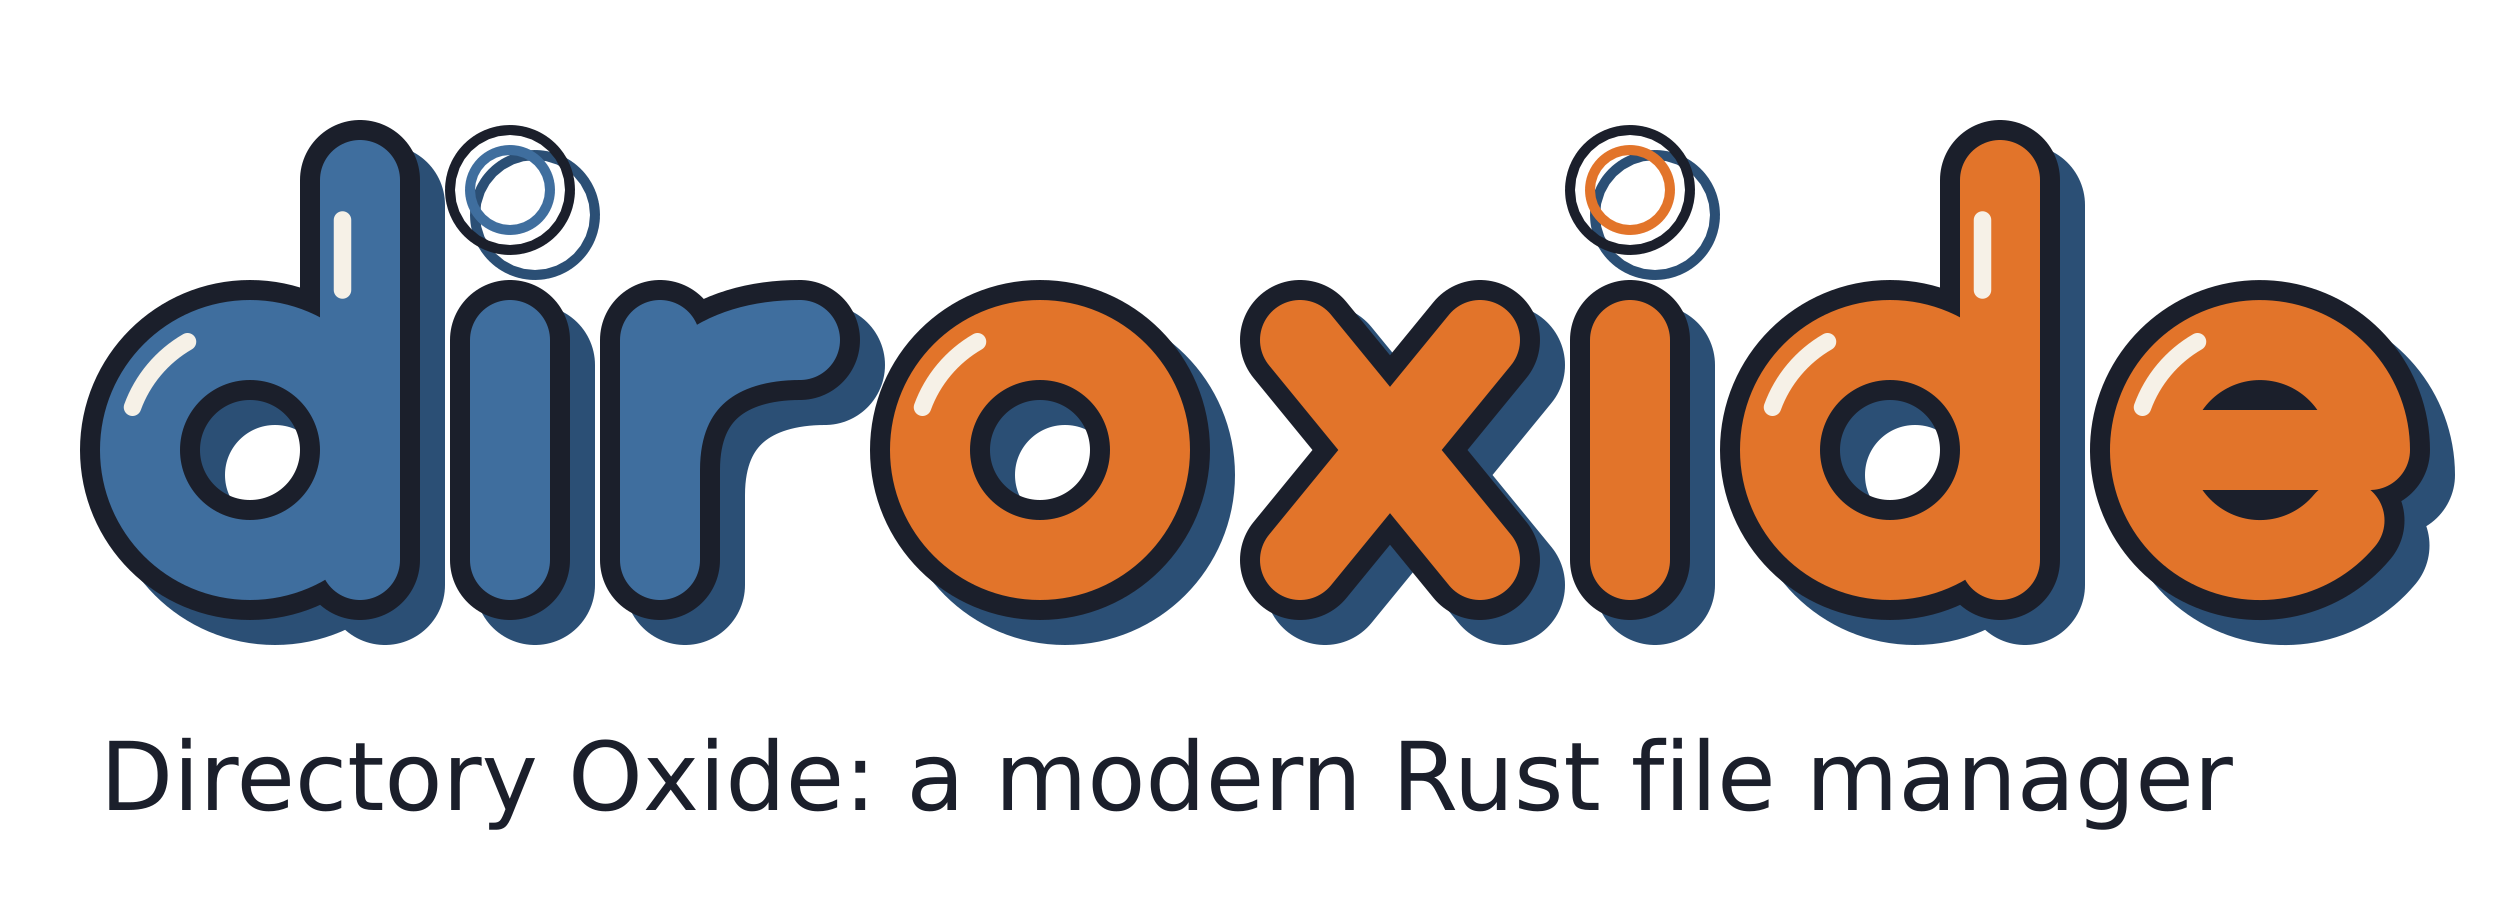
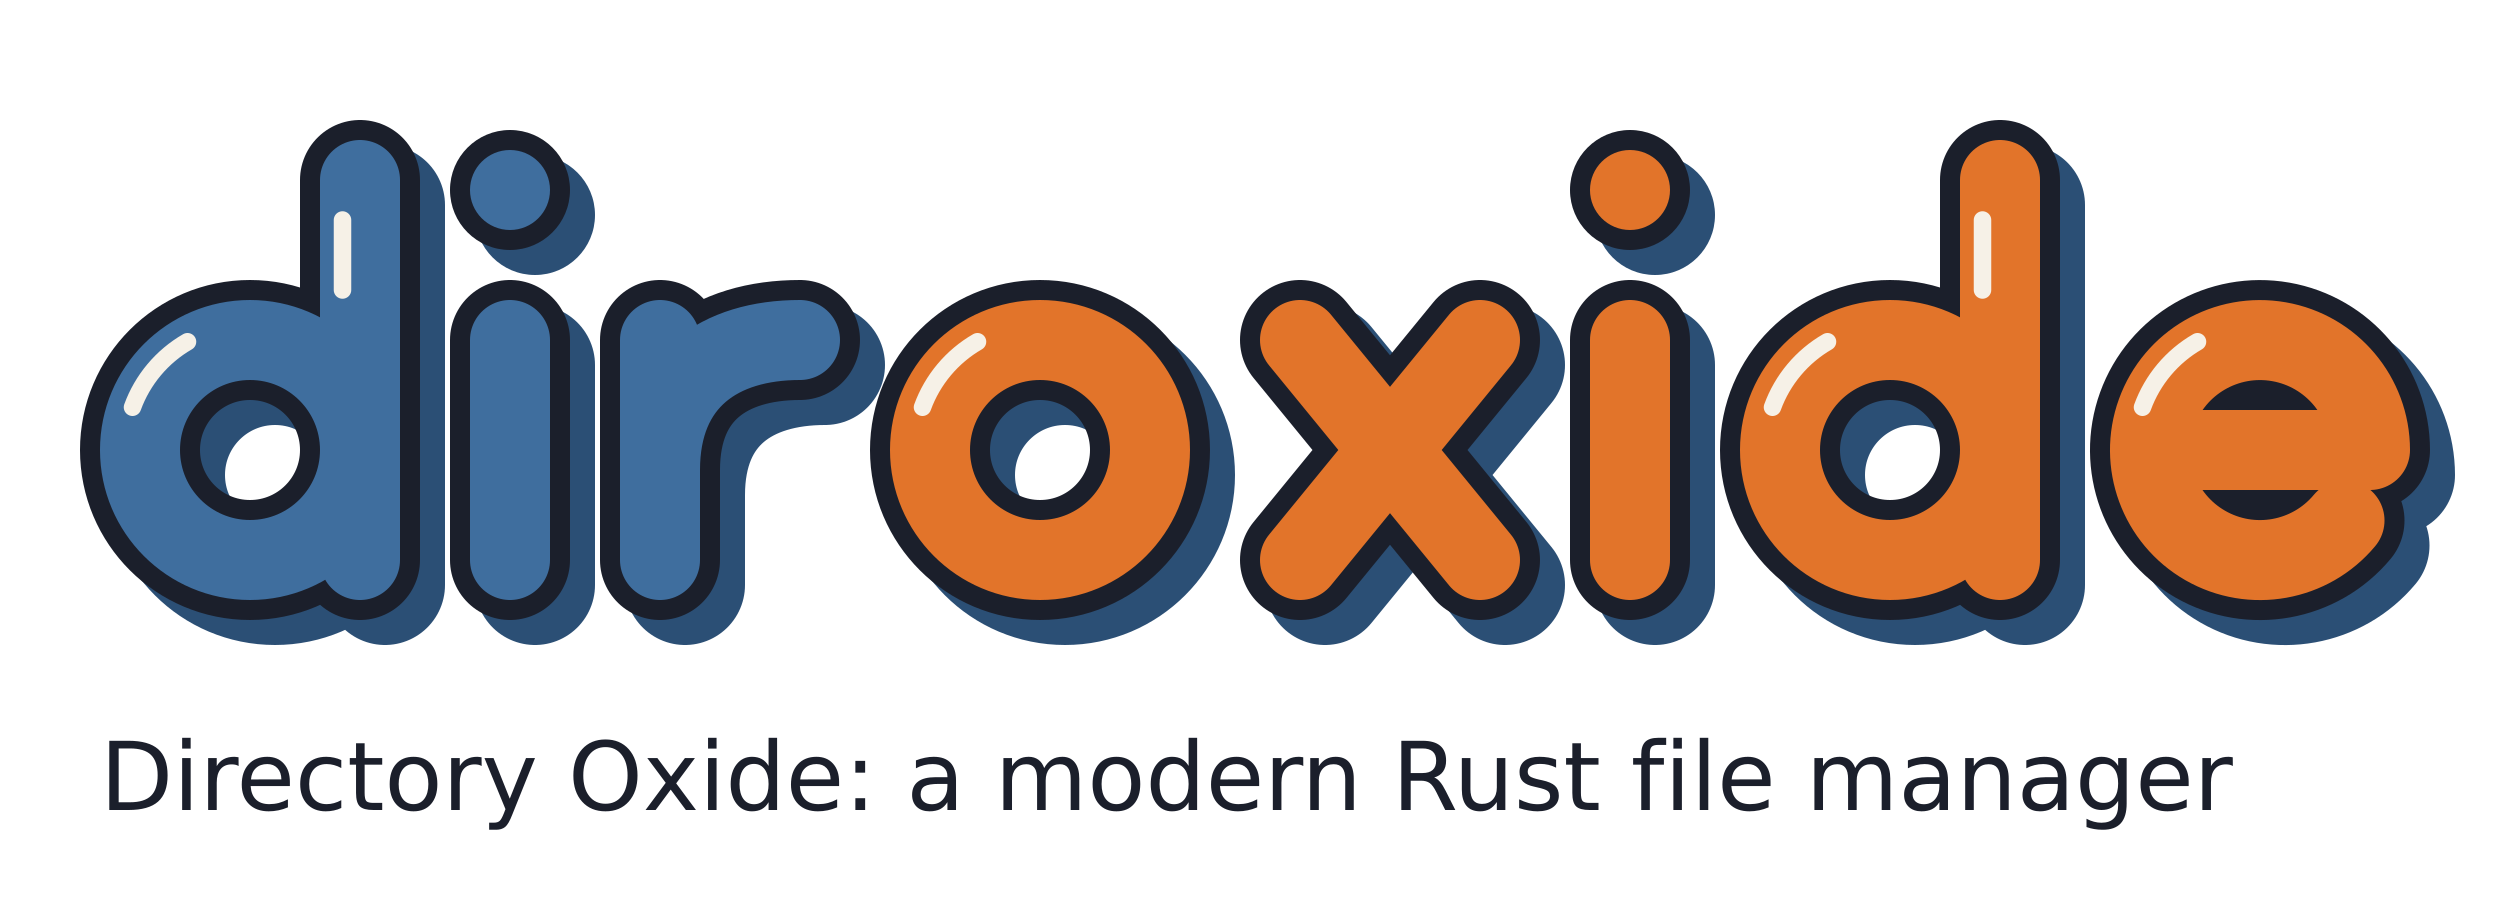
<svg xmlns="http://www.w3.org/2000/svg" viewBox="0 0 500 180" width="500" height="180" role="img" aria-labelledby="w-title w-desc">
  <defs>
    <style>
      .gl { fill: none; stroke-linecap: round; stroke-linejoin: round; }
    </style>
  </defs>
  <g transform="translate(5 5)" class="gl" stroke="#2b4f75" stroke-width="24">
-     <path d="M 72 90 A 22 22 0 1 1 28 90 A 22 22 0 1 1 72 90 Z M 72 36 L 72 112 M 102 68 L 102 112 M 103 38 A 1 1 0 1 1 101 38 A 1 1 0 1 1 103 38 Z M 132 68 L 132 112 M 132 94 C 132 76 144 68 160 68" />
-     <path d="M 230 90 A 22 22 0 1 1 186 90 A 22 22 0 1 1 230 90 Z M 260 68 L 296 112 M 296 68 L 260 112 M 326 68 L 326 112 M 327 38 A 1 1 0 1 1 325 38 A 1 1 0 1 1 327 38 Z M 400 90 A 22 22 0 1 1 356 90 A 22 22 0 1 1 400 90 Z M 400 36 L 400 112 M 430 90 L 474 90 A 22 22 0 1 0 468.9 104.1" />
+     <path d="M 72 90 A 22 22 0 1 1 28 90 A 22 22 0 1 1 72 90 Z M 72 36 L 72 112 M 102 68 L 102 112 M 132 68 L 132 112 M 132 94 C 132 76 144 68 160 68" />
+     <path d="M 230 90 A 22 22 0 1 1 186 90 A 22 22 0 1 1 230 90 Z M 260 68 L 296 112 M 296 68 L 260 112 M 326 68 L 326 112 M 400 90 A 22 22 0 1 1 356 90 A 22 22 0 1 1 400 90 Z M 400 36 L 400 112 M 430 90 L 474 90 A 22 22 0 1 0 468.9 104.1" />
  </g>
  <g class="gl" stroke="#1b1f2b" stroke-width="24">
-     <path d="M 72 90 A 22 22 0 1 1 28 90 A 22 22 0 1 1 72 90 Z M 72 36 L 72 112 M 102 68 L 102 112 M 103 38 A 1 1 0 1 1 101 38 A 1 1 0 1 1 103 38 Z M 132 68 L 132 112 M 132 94 C 132 76 144 68 160 68" />
-     <path d="M 230 90 A 22 22 0 1 1 186 90 A 22 22 0 1 1 230 90 Z M 260 68 L 296 112 M 296 68 L 260 112 M 326 68 L 326 112 M 327 38 A 1 1 0 1 1 325 38 A 1 1 0 1 1 327 38 Z M 400 90 A 22 22 0 1 1 356 90 A 22 22 0 1 1 400 90 Z M 400 36 L 400 112 M 430 90 L 474 90 A 22 22 0 1 0 468.9 104.1" />
+     <path d="M 72 90 A 22 22 0 1 1 28 90 A 22 22 0 1 1 72 90 Z M 72 36 L 72 112 M 102 68 L 102 112 M 132 68 L 132 112 M 132 94 C 132 76 144 68 160 68" />
+     <path d="M 230 90 A 22 22 0 1 1 186 90 A 22 22 0 1 1 230 90 Z M 260 68 L 296 112 M 296 68 L 260 112 M 326 68 L 326 112 M 400 90 A 22 22 0 1 1 356 90 A 22 22 0 1 1 400 90 Z M 400 36 L 400 112 M 430 90 L 474 90 A 22 22 0 1 0 468.9 104.1" />
  </g>
-   <path class="gl" stroke="#3f6e9e" stroke-width="16" d="M 72 90 A 22 22 0 1 1 28 90 A 22 22 0 1 1 72 90 Z M 72 36 L 72 112 M 102 68 L 102 112 M 103 38 A 1 1 0 1 1 101 38 A 1 1 0 1 1 103 38 Z M 132 68 L 132 112 M 132 94 C 132 76 144 68 160 68" />
-   <path class="gl" stroke="#e2742a" stroke-width="16" d="M 230 90 A 22 22 0 1 1 186 90 A 22 22 0 1 1 230 90 Z M 260 68 L 296 112 M 296 68 L 260 112 M 326 68 L 326 112 M 327 38 A 1 1 0 1 1 325 38 A 1 1 0 1 1 327 38 Z M 400 90 A 22 22 0 1 1 356 90 A 22 22 0 1 1 400 90 Z M 400 36 L 400 112 M 430 90 L 474 90 A 22 22 0 1 0 468.9 104.1" />
+   <path class="gl" stroke="#3f6e9e" stroke-width="16" d="M 72 90 A 22 22 0 1 1 28 90 A 22 22 0 1 1 72 90 Z M 72 36 L 72 112 M 102 68 L 102 112 M 132 68 L 132 112 M 132 94 C 132 76 144 68 160 68" />
+   <path class="gl" stroke="#e2742a" stroke-width="16" d="M 230 90 A 22 22 0 1 1 186 90 A 22 22 0 1 1 230 90 Z M 260 68 L 296 112 M 296 68 L 260 112 M 326 68 L 326 112 M 400 90 A 22 22 0 1 1 356 90 A 22 22 0 1 1 400 90 Z M 400 36 L 400 112 M 430 90 L 474 90 A 22 22 0 1 0 468.9 104.1" />
+   <circle cx="107" cy="43" r="12" fill="#2b4f75" />
+   <circle cx="331" cy="43" r="12" fill="#2b4f75" />
+   <circle cx="102" cy="38" r="12" fill="#1b1f2b" />
+   <circle cx="326" cy="38" r="12" fill="#1b1f2b" />
+   <circle cx="102" cy="38" r="8" fill="#3f6e9e" />
+   <circle cx="326" cy="38" r="8" fill="#e2742a" />
  <path class="gl" stroke="#f6f1e7" stroke-width="3.5" d="M 26.5 81.45 A 25 25 0 0 1 37.5 68.35 M 184.5 81.45 A 25 25 0 0 1 195.5 68.35 M 354.5 81.45 A 25 25 0 0 1 365.5 68.35 M 428.5 81.45 A 25 25 0 0 1 439.5 68.35 M 68.5 44 L 68.5 58 M 396.5 44 L 396.5 58" />
  <text x="20" y="162" font-family="'Atkinson Hyperlegible', Verdana, 'DejaVu Sans', Arial, sans-serif" font-size="19" fill="#1b1f2b" textLength="462" lengthAdjust="spacing">Directory Oxide: a modern Rust file manager</text>
</svg>
